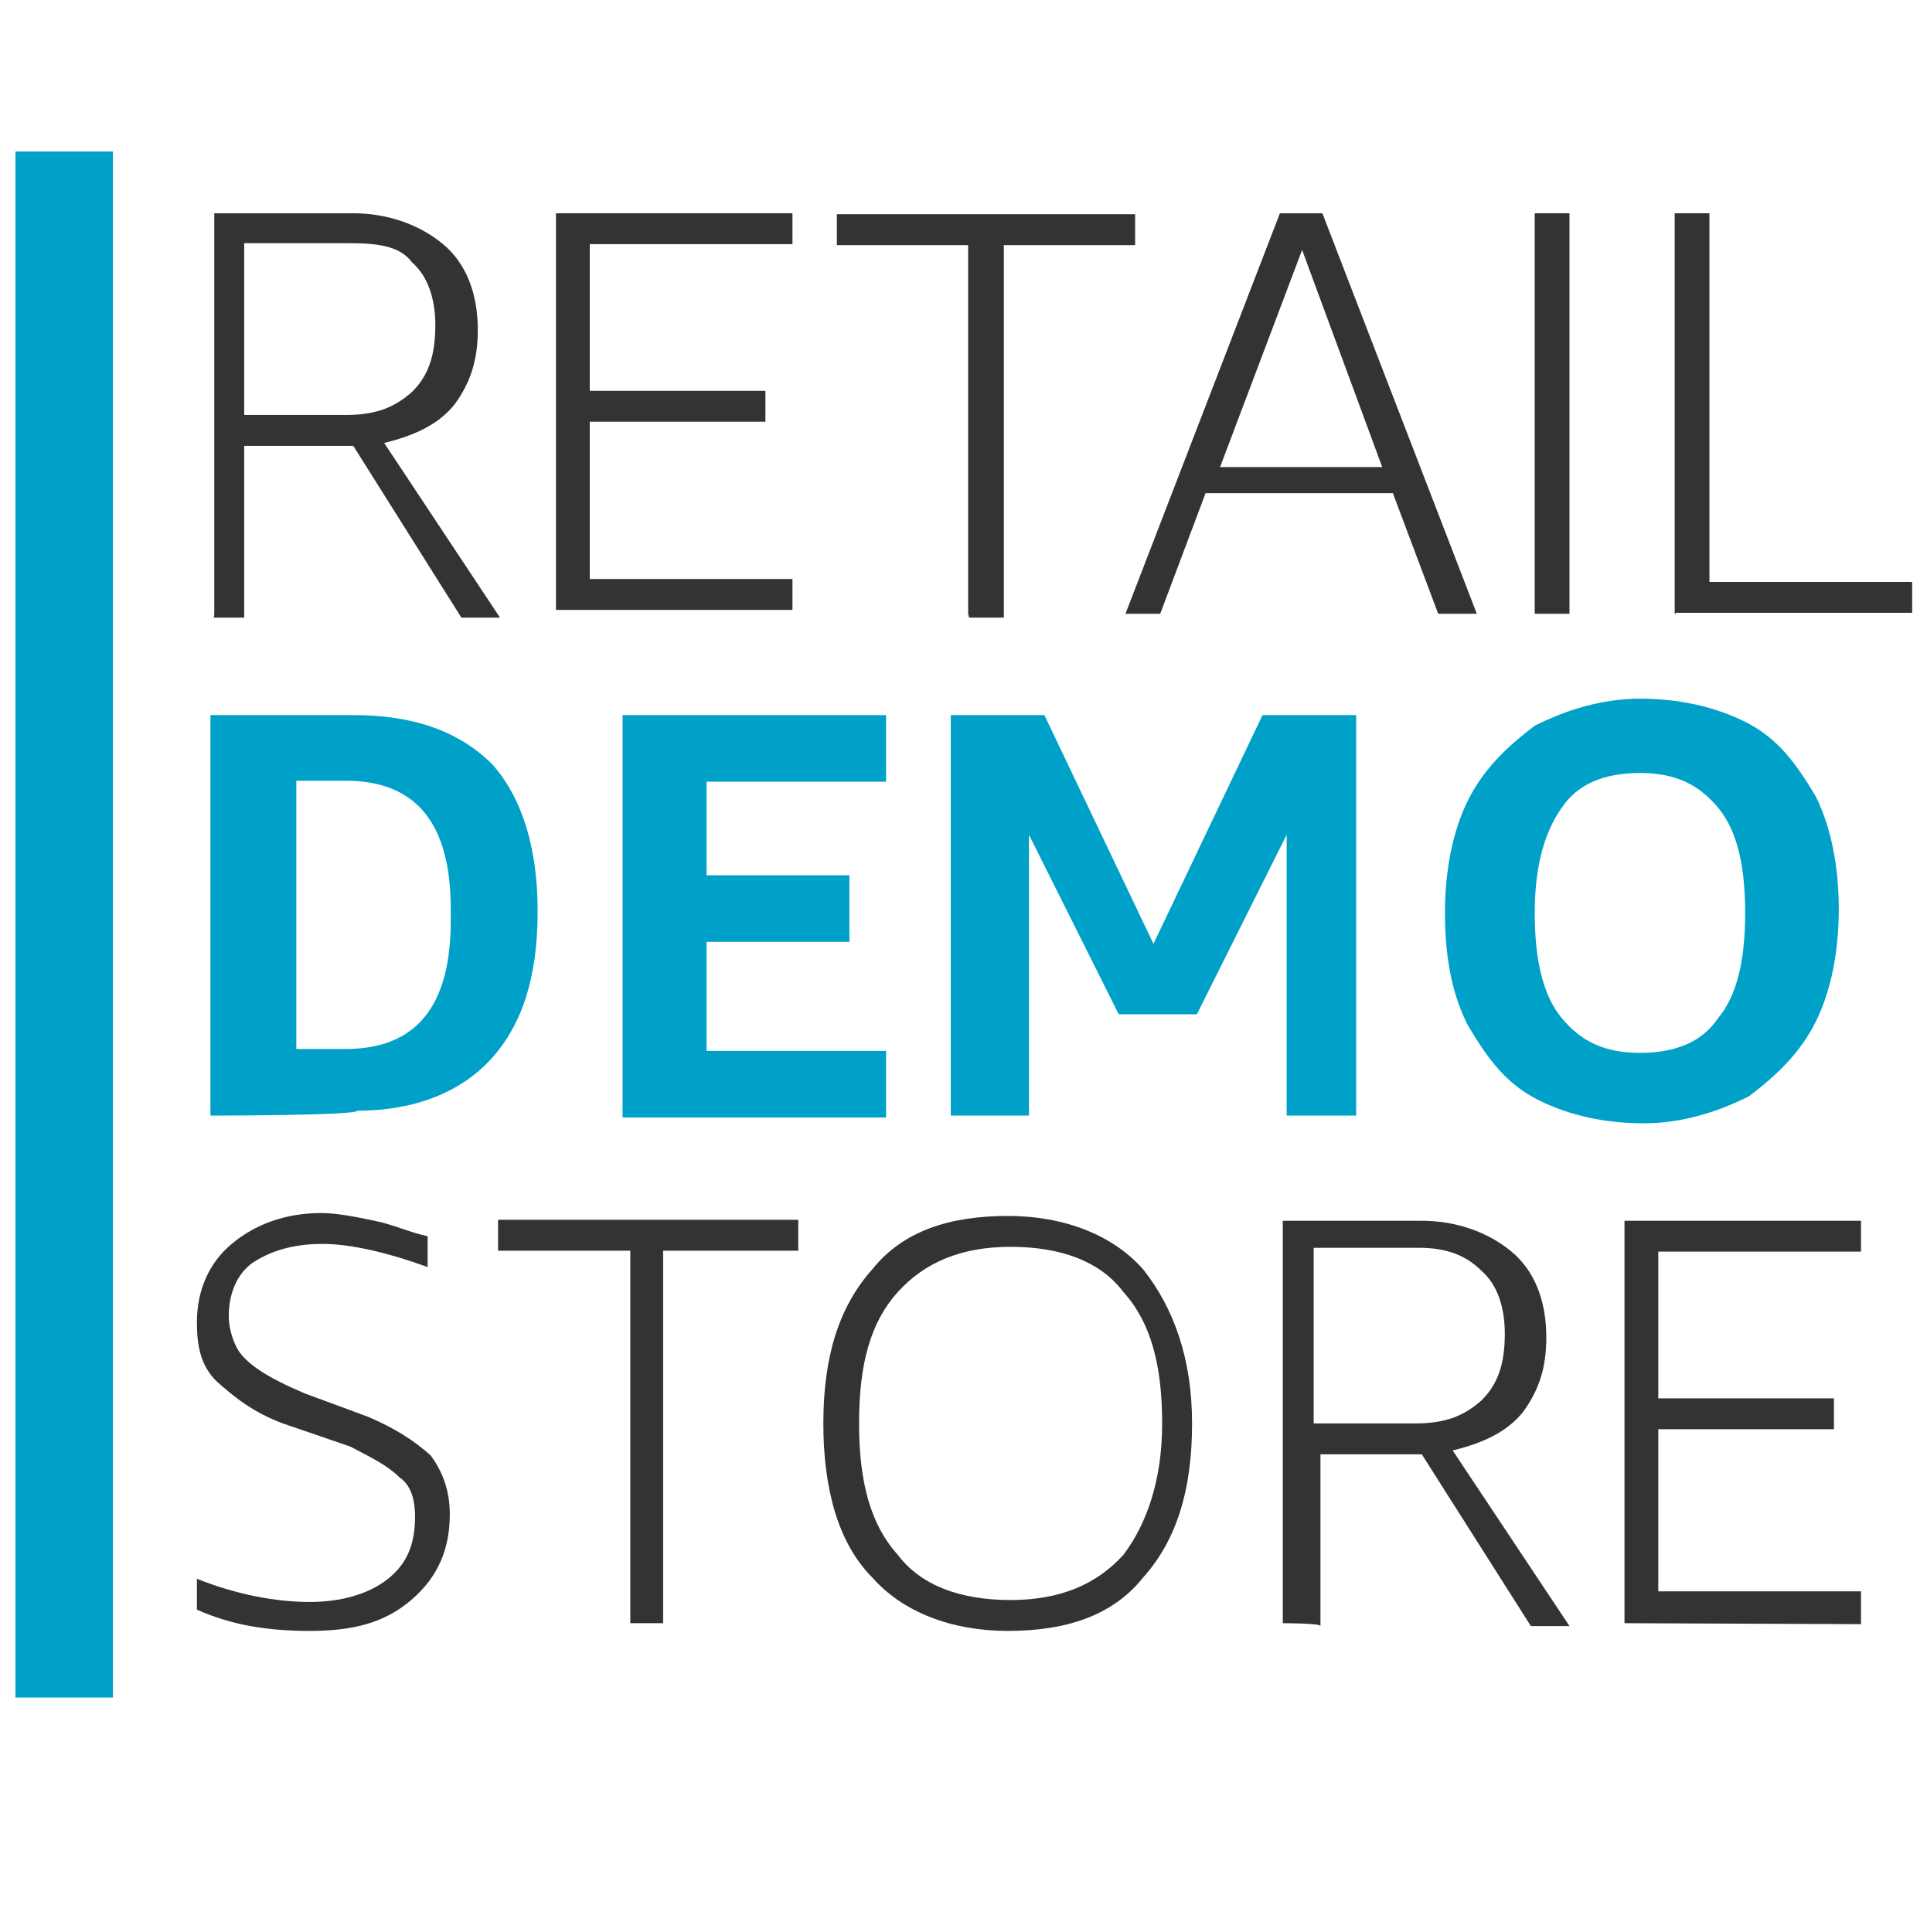
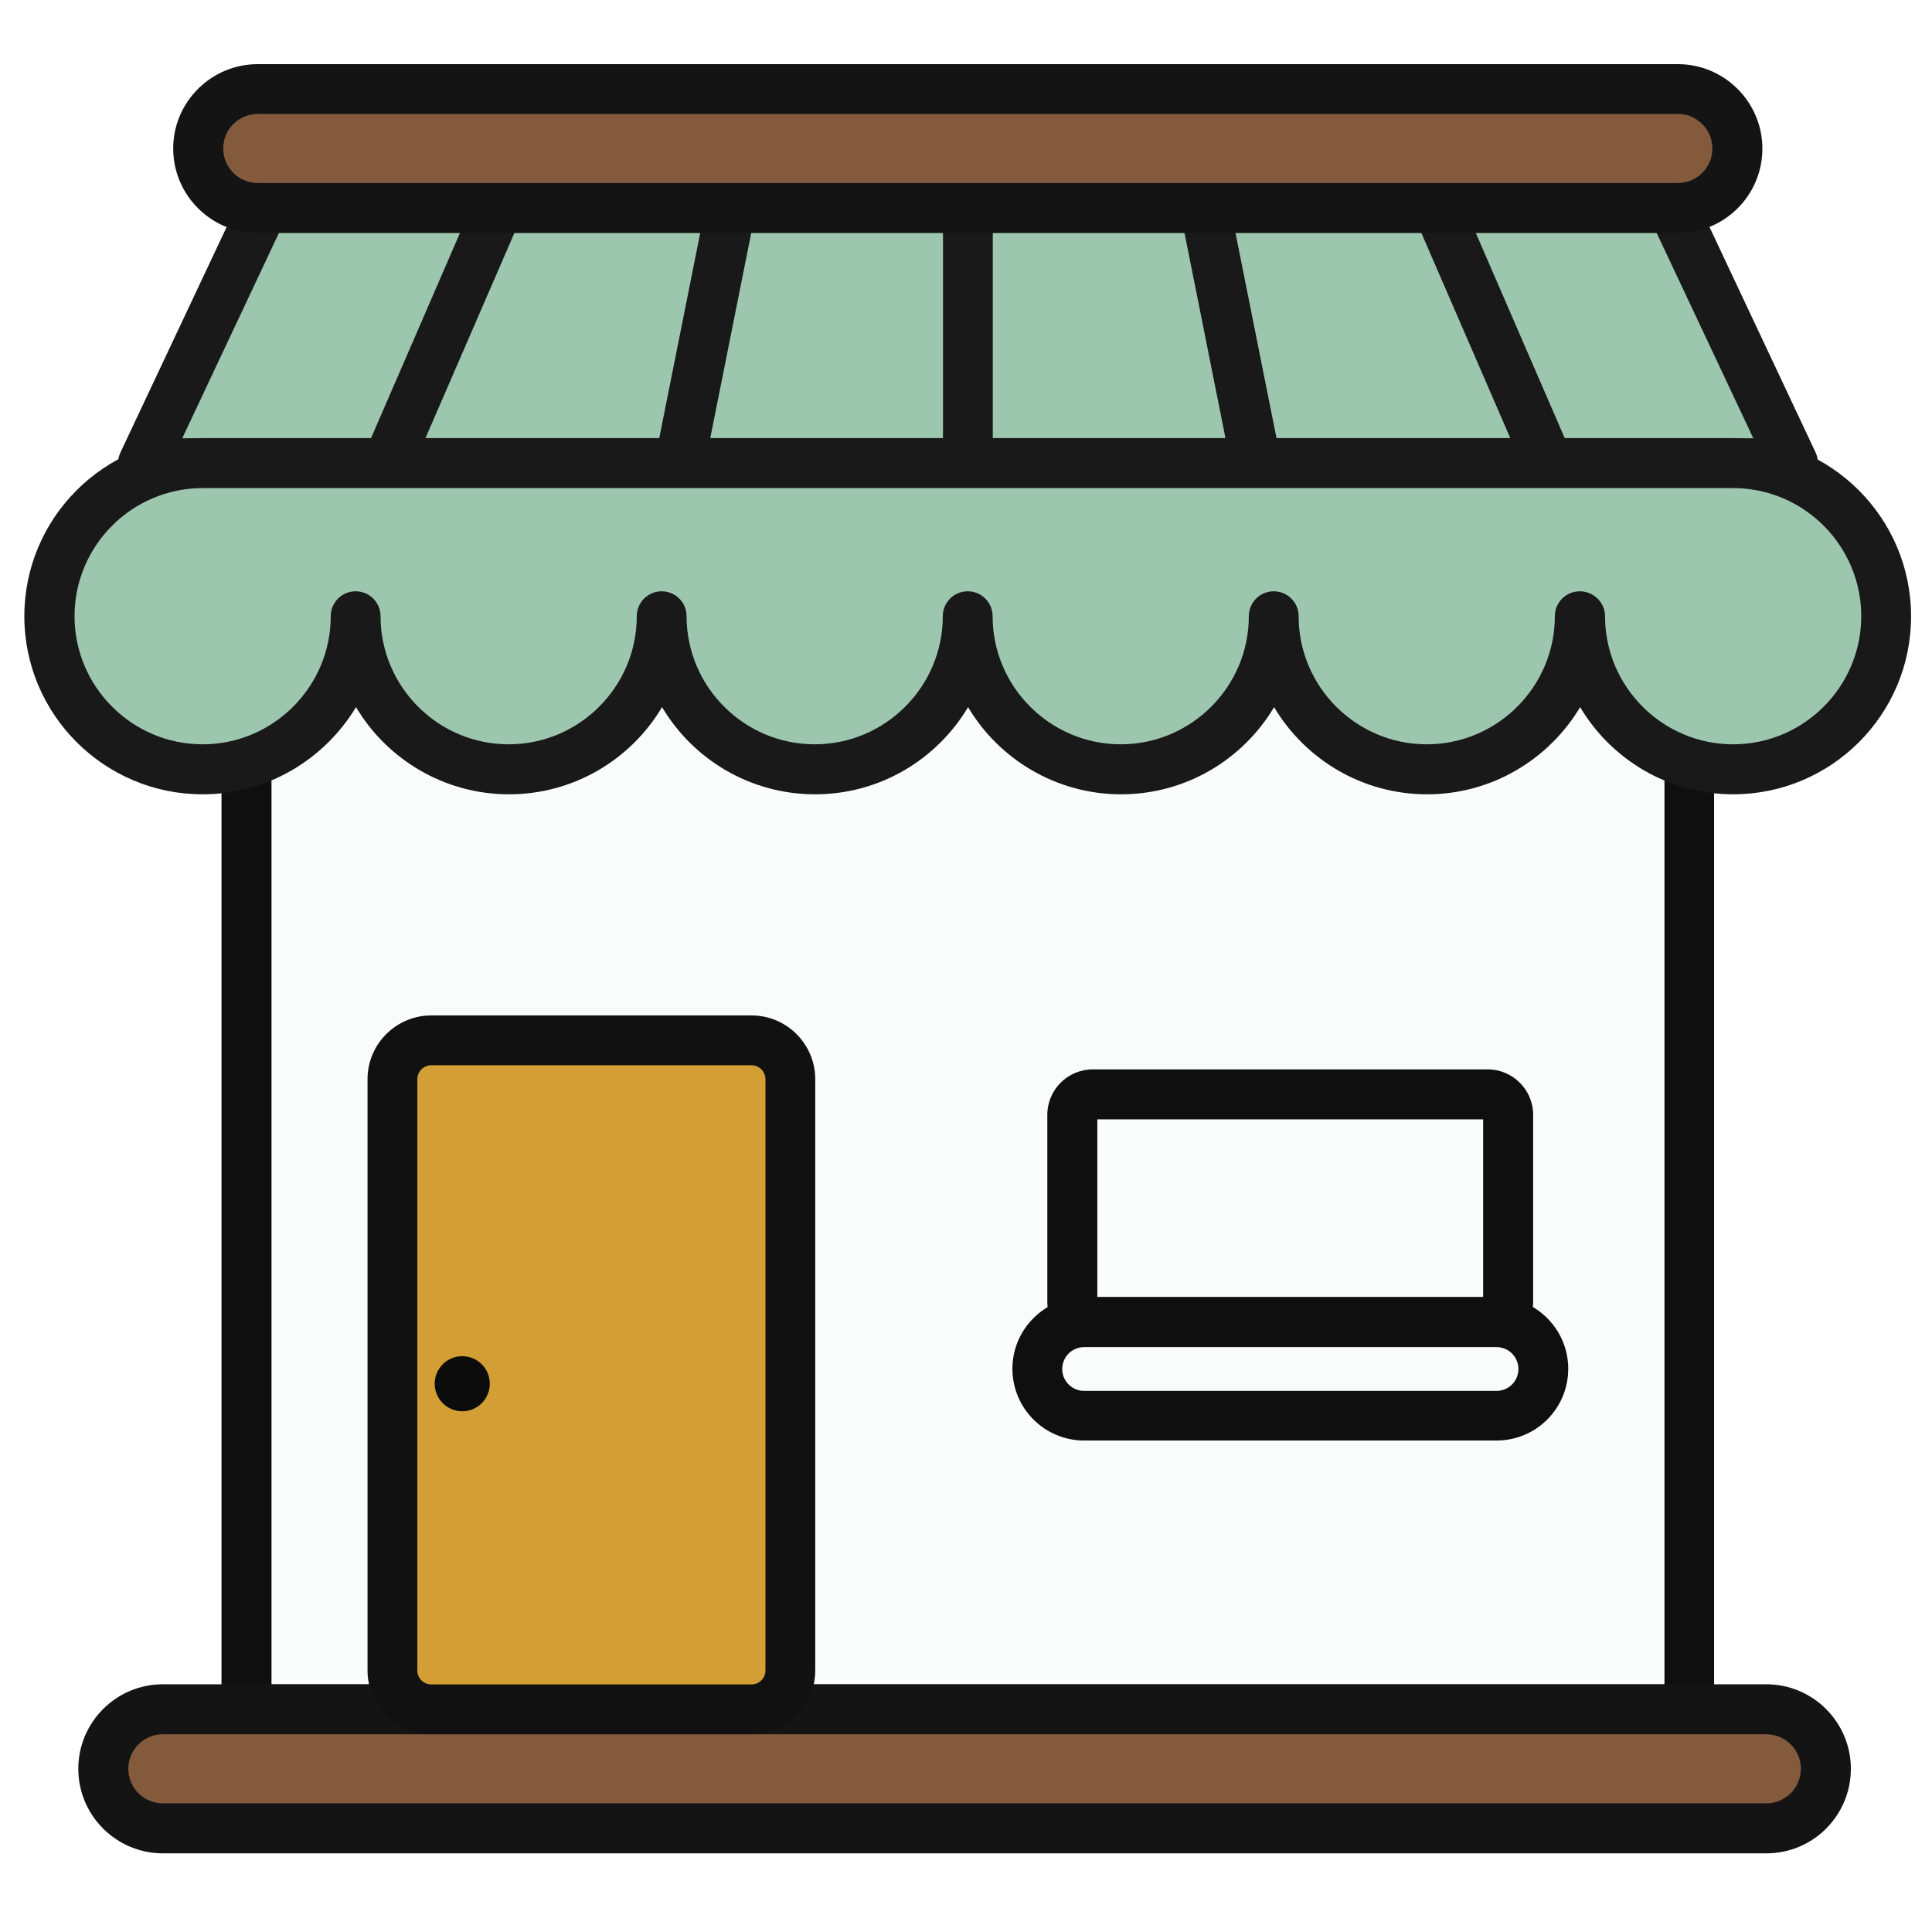
- <svg xmlns="http://www.w3.org/2000/svg" version="1.1" id="Layer_1" x="0px" y="0px" viewBox="0 0 199.6 200.2" style="enable-background:new 0 0 199.6 200.2;" xml:space="preserve">
-   <style type="text/css">
- 	.st0{fill:#00A1C9;}
- 	.st1{enable-background:new    ;}
- 	.st2{fill:#333333;}
- </style>
-   <rect x="1.6" y="15.7" class="st0" width="10.1" height="160.2" />
-   <g class="st1">
-     <path class="st2" d="M22.2,63.6V22.1h14.4c3.6,0,6.9,1.2,9.3,3.2c2.4,2,3.6,5.1,3.6,8.9c0,3.2-0.8,5.5-2.4,7.7c-1.6,2-4,3.2-7.3,4   l12,18.1h-4L36.6,46.2H25.3V64h-3.2C22.2,64,22.2,63.6,22.2,63.6z M25.3,43h10.5c3.2,0,5.1-0.8,6.9-2.4c1.6-1.6,2.4-3.6,2.4-6.9   c0-2.8-0.8-5.1-2.4-6.5c-1.2-1.6-3.2-2-6.5-2H25.3C25.3,25.2,25.3,43,25.3,43z" />
-     <path class="st2" d="M57.6,63.6V22.1h24.5v3.2h-21v15.2h18.2v3.2H61.1V60h21v3.2H57.6V63.6z" />
-     <path class="st2" d="M100.3,63.6V25.4H86.7v-3.2h30.9v3.2H104V64h-3.6L100.3,63.6L100.3,63.6z" />
-     <path class="st2" d="M149,63.6l-4.7-12.5h-19.4l-4.7,12.5h-3.6l16-41.5h4.4l16,41.5H149z M126.4,48.4h16.8l-8.3-22.5L126.4,48.4z" />
-     <path class="st2" d="M159,63.6V22.1h3.6v41.5H159z" />
-     <path class="st2" d="M173.5,63.6V22.1h3.6v38.2h21v3.2h-24.5v0.1H173.5z" />
-   </g>
-   <g class="st1">
-     <path class="st2" d="M29.3,147.5c-3.2-1.2-5.1-2.8-6.9-4.4c-1.6-1.6-2-3.6-2-6.1c0-3.2,1.2-6.1,3.6-8.1s5.5-3.2,9.3-3.2   c1.6,0,3.6,0.4,5.5,0.8c2,0.4,3.6,1.2,5.5,1.6v3.2c-4.4-1.6-8.1-2.4-10.9-2.4c-3.2,0-5.5,0.8-7.3,2c-1.6,1.2-2.4,3.2-2.4,5.5   c0,1.2,0.4,2.4,0.8,3.2s1.2,1.6,2.4,2.4c1.2,0.8,2.8,1.6,4.7,2.4l6.5,2.4c2.8,1.2,4.7,2.4,6.5,4c1.2,1.6,2,3.6,2,6.1   c0,3.6-1.2,6.5-4,8.9s-6.1,3.2-10.5,3.2s-8.1-0.6-11.7-2.2v-3.2c4,1.6,8.1,2.4,11.7,2.4c3.2,0,6.1-0.8,8.1-2.4   c2-1.6,2.8-3.6,2.8-6.5c0-1.6-0.4-3.2-1.6-4c-1.2-1.2-2.8-2-5.1-3.2L29.3,147.5z" />
-     <path class="st2" d="M65.3,168.2v-38.6H51.6v-3.2h31.1v3.2h-14v38.6C68.5,168.2,65.3,168.2,65.3,168.2z" />
-     <path class="st2" d="M85.3,147.5c0-6.9,1.6-12.1,5.1-16c3.2-4,8.1-5.5,14-5.5s10.9,2,14,5.5c3.2,4,5.1,9.3,5.1,16   c0,6.9-1.6,12.1-5.1,16c-3.2,4-8.1,5.5-14,5.5s-10.9-2-14-5.5C86.8,159.9,85.3,154.2,85.3,147.5z M89,147.5c0,6.1,1.2,10.5,4,13.6   c2.4,3.2,6.5,4.7,11.7,4.7c5.1,0,8.9-1.6,11.7-4.7c2.4-3.2,4-7.7,4-13.6c0-6.1-1.2-10.5-4-13.6c-2.4-3.2-6.5-4.7-11.7-4.7   c-5.1,0-8.9,1.6-11.7,4.7C90.2,137,89,141.3,89,147.5z" />
-     <path class="st2" d="M132.9,168.2v-41.7h14.4c3.6,0,6.9,1.2,9.3,3.2c2.4,2,3.6,5.1,3.6,8.9c0,3.2-0.8,5.5-2.4,7.7   c-1.6,2-4,3.2-7.3,4l12.1,18.2h-4l-11.3-17.8h-10.5v17.8C136.9,168.2,132.9,168.2,132.9,168.2z M136.1,147.5h10.5   c3.2,0,5.1-0.8,6.9-2.4c1.6-1.6,2.4-3.6,2.4-6.9c0-2.8-0.8-5.1-2.4-6.5c-1.6-1.6-3.6-2.4-6.5-2.4h-10.9V147.5z" />
-     <path class="st2" d="M168.3,168.2v-41.7h24.5v3.2h-21v15.2H190v3.2h-18.2v16.8h21v3.4L168.3,168.2L168.3,168.2z" />
-   </g>
-   <g class="st1">
-     <path class="st0" d="M21.8,115.6V74.1h14.8c6.1,0,10.9,1.6,14.4,5.1c3.2,3.6,4.7,8.9,4.7,15.2c0,6.9-1.6,11.7-4.7,15.2   c-3.2,3.6-8.1,5.5-14,5.5C37,115.6,21.8,115.6,21.8,115.6z M30.7,81v27.7h5.1c7.3,0,10.9-4.4,10.9-13.3v-1.2   c0-8.9-3.6-13.3-10.9-13.3h-5.1V81z" />
-     <path class="st0" d="M64.5,115.6V74.1h27.3V81H73.2v9.7H88v6.9H73.2v11.3h18.6v6.9H64.5V115.6z" />
-     <path class="st0" d="M133.3,115.6V86.5l-9.3,18.6h-8.1l-9.3-18.6v29.1h-8.1V74.1h9.7l11.3,23.7l11.3-23.7h9.7v41.5   C140.4,115.6,133.3,115.6,133.3,115.6z" />
-     <path class="st0" d="M149.7,94.6c0-4.4,0.8-8.5,2.4-11.7c1.6-3.2,4-5.5,6.9-7.7c3.2-1.6,6.9-2.8,10.9-2.8s7.7,0.8,10.9,2.4   s5.1,4,7.3,7.7c1.6,3.2,2.4,7.3,2.4,11.7c0,4.4-0.8,8.5-2.4,11.7c-1.6,3.2-4,5.5-6.9,7.7c-3.2,1.6-6.9,2.8-10.9,2.8   s-7.7-0.8-10.9-2.4s-5.1-4-7.3-7.7C150.5,103.2,149.7,99.4,149.7,94.6z M159,94.6c0,4.7,0.8,8.5,2.8,10.9s4.4,3.6,8.1,3.6   c3.8,0,6.5-1.2,8.1-3.6c2-2.4,2.8-6.1,2.8-10.9s-0.8-8.5-2.8-10.9s-4.4-3.6-8.1-3.6c-3.8,0-6.5,1.2-8.1,3.6   C159.8,86.5,159,90.3,159,94.6z" />
-   </g>
+ <svg xmlns="http://www.w3.org/2000/svg" width="800px" height="800px" viewBox="0 0 1024 1024" class="icon" version="1.1">
+   <path d="M130.6 320.6h764.7V906H130.6z" fill="#FAFCFB" />
+   <path d="M895.4 919.2H130.6c-7.3 0-13.2-5.9-13.2-13.2V320.6c0-7.3 5.9-13.2 13.2-13.2h764.7c7.3 0 13.2 5.9 13.2 13.2V906c0.1 7.3-5.8 13.2-13.1 13.2z m-751.5-26.4h738.3V333.9H143.9v558.9z" fill="#0F0F0F" />
+   <path d="M936.8 969.1h-851c-17.1 0-31-14-31-31V937c0-17.1 14-31 31-31h851c17.1 0 31 14 31 31v1.1c0 17-13.9 31-31 31z" fill="#845A3D" />
+   <path d="M936.3 982.3h-850c-24.7 0-44.8-20.1-44.8-44.8 0-24.7 20.1-44.8 44.8-44.8h849.9c24.7 0 44.8 20.1 44.8 44.8 0 24.7-20 44.8-44.7 44.8z m-850-63.1c-10.1 0-18.3 8.2-18.3 18.3 0 10.1 8.2 18.3 18.3 18.3h849.9c10.1 0 18.3-8.2 18.3-18.3 0-10.1-8.2-18.3-18.3-18.3H86.3z" fill="#141414" />
+   <path d="M950.2 245.5H75.8l72.1-153.2h730.2z" fill="#9DC6AF" />
+   <path d="M950.2 258.7H75.8c-4.5 0-8.7-2.3-11.2-6.1-2.4-3.8-2.7-8.6-0.8-12.7L136 86.6c2.2-4.6 6.8-7.6 12-7.6h730.2c5.1 0 9.8 3 12 7.6l72.1 153.2c1.9 4.1 1.6 8.9-0.8 12.7-2.6 3.9-6.8 6.2-11.3 6.2zM96.6 232.3h832.7l-59.7-126.8H156.3L96.6 232.3z" fill="#191919" />
+   <path d="M264 110.3l-58.6 135.2" fill="#9DC6AF" />
+   <path d="M205.4 258.7c-1.8 0-3.5-0.4-5.3-1.1-6.7-2.9-9.8-10.7-6.9-17.4L251.8 105c2.9-6.7 10.7-9.8 17.4-6.9 6.7 2.9 9.8 10.7 6.9 17.4l-58.6 135.2c-2.1 5.1-7 8-12.1 8z" fill="#191919" />
+   <path d="M762 110.3l58.6 135.2" fill="#9DC6AF" />
+   <path d="M820.6 258.7c-5.1 0-10-3-12.1-8l-58.6-135.2c-2.9-6.7 0.2-14.5 6.9-17.4 6.7-2.9 14.5 0.2 17.4 6.9l58.6 135.2c2.9 6.7-0.2 14.5-6.9 17.4-1.7 0.8-3.5 1.1-5.3 1.1z" fill="#191919" />
+   <path d="M387.4 110.3l-27.1 135.2" fill="#9DC6AF" />
+   <path d="M360.3 258.7c-0.9 0-1.7-0.1-2.6-0.3-7.2-1.4-11.8-8.4-10.4-15.6l27-135.2c1.4-7.2 8.4-11.8 15.6-10.4 7.2 1.4 11.8 8.4 10.4 15.6l-27 135.2c-1.3 6.4-6.8 10.7-13 10.7z" fill="#191919" />
+   <path d="M638.6 110.3l27.1 135.2" fill="#9DC6AF" />
+   <path d="M665.7 258.7c-6.2 0-11.7-4.3-13-10.6l-27-135.2c-1.4-7.2 3.2-14.1 10.4-15.6 7.2-1.4 14.1 3.2 15.6 10.4l27 135.2c1.4 7.2-3.2 14.1-10.4 15.6-0.9 0.1-1.8 0.2-2.6 0.2z" fill="#191919" />
+   <path d="M513 110.3v135.2" fill="#9DC6AF" />
+   <path d="M513 258.7c-7.3 0-13.2-5.9-13.2-13.2V110.3c0-7.3 5.9-13.2 13.2-13.2s13.2 5.9 13.2 13.2v135.2c0 7.3-5.9 13.2-13.2 13.2z" fill="#191919" />
+   <path d="M918.6 245.5c44.8 0 81.1 36.3 81.1 81.1s-36.3 81.1-81.1 81.1-81.1-36.3-81.1-81.1c0 44.8-36.3 81.1-81.1 81.1s-81.1-36.3-81.1-81.1c0 44.8-36.3 81.1-81.1 81.1S513 371.4 513 326.6c0 44.8-36.3 81.1-81.1 81.1s-81.1-36.3-81.1-81.1c0 44.8-36.3 81.1-81.1 81.1s-81.1-36.3-81.1-81.1c0 44.8-36.3 81.1-81.1 81.1s-81.1-36.3-81.1-81.1 36.3-81.1 81.1-81.1h809" fill="#9DC6AF" />
+   <path d="M918.6 421c-34.5 0-64.7-18.6-81.1-46.2-16.5 27.6-46.7 46.2-81.1 46.2-34.5 0-64.7-18.6-81.1-46.2-16.5 27.7-46.7 46.2-81.1 46.2s-64.7-18.6-81.1-46.2C496.6 402.5 466.4 421 432 421c-34.5 0-64.7-18.6-81.1-46.2-16.5 27.7-46.7 46.2-81.1 46.2s-64.7-18.6-81.1-46.2C172 402.4 141.8 421 107.3 421c-52 0-94.4-42.3-94.4-94.4 0-52 42.3-94.4 94.4-94.4h811.2c52 0 94.4 42.3 94.4 94.4 0.1 52.1-42.2 94.4-94.3 94.4z m-67.9-94.4c0 37.4 30.5 67.9 67.9 67.9s67.9-30.5 67.9-67.9c0-37.4-30.5-67.9-67.9-67.9H107.4c-37.4 0-67.9 30.5-67.9 67.9 0 37.4 30.5 67.9 67.9 67.9 37.4 0 67.9-30.5 67.9-67.9 0-7.3 5.9-13.2 13.2-13.2 7.3 0 13.2 5.9 13.2 13.2 0 37.4 30.5 67.9 67.9 67.9 37.4 0 67.9-30.5 67.9-67.9 0-7.3 5.9-13.2 13.2-13.2 7.3 0 13.2 5.9 13.2 13.2 0 37.4 30.5 67.9 67.9 67.9 37.4 0 67.9-30.5 67.9-67.9 0-7.3 5.9-13.2 13.2-13.2s13.2 5.9 13.2 13.2c0 37.4 30.5 67.9 67.9 67.9s67.9-30.5 67.9-67.9c0-7.3 5.9-13.2 13.2-13.2s13.2 5.9 13.2 13.2c0 37.4 30.5 67.9 67.9 67.9 37.4 0 67.9-30.5 67.9-67.9 0-7.3 5.9-13.2 13.2-13.2s13.4 5.9 13.4 13.2z" fill="#191919" />
+   <path d="M398.7 906H228.3c-11.2 0-20.3-9.1-20.3-20.3V571.6c0-11.2 9.1-20.3 20.3-20.3h170.4c11.2 0 20.3 9.1 20.3 20.3v314.1c-0.1 11.2-9.2 20.3-20.3 20.3z" fill="#D39E33" />
+   <path d="M398.3 919.2H228.6c-18.7 0-33.8-15.2-33.8-33.8V572c0-18.7 15.2-33.8 33.8-33.8h169.7c18.7 0 33.8 15.2 33.8 33.8v313.4c0 18.6-15.1 33.8-33.8 33.8zM228.6 564.6c-4.1 0-7.4 3.3-7.4 7.4v313.4c0 4.1 3.3 7.4 7.4 7.4h169.7c4.1 0 7.4-3.3 7.4-7.4V572c0-4.1-3.3-7.4-7.4-7.4H228.6z" fill="#111111" />
+   <path d="M245 733.4m-14.6 0a14.6 14.6 0 1 0 29.2 0 14.6 14.6 0 1 0-29.2 0Z" fill="#0C0C0C" />
+   <path d="M788.7 700.7H579.1c-5.9 0-10.7-4.8-10.7-10.7v-99.3c0-5.9 4.8-10.7 10.7-10.7h209.7c5.9 0 10.7 4.8 10.7 10.7V690c-0.1 6-4.9 10.7-10.8 10.7z" fill="#FAFCFB" />
+   <path d="M788.6 714H579.2c-13.3 0-24.1-10.8-24.1-24.1v-99c0-13.3 10.8-24.1 24.1-24.1h209.3c13.3 0 24.1 10.8 24.1 24.1v99c0 13.3-10.8 24.1-24 24.1z m-207-26.5h204.5v-94.2H581.6v94.2z" fill="#0F0F0F" />
+   <path d="M793.6 750.3H574.2c-13.5 0-24.4-10.9-24.4-24.4v-0.8c0-13.5 10.9-24.4 24.4-24.4h219.4c13.5 0 24.4 10.9 24.4 24.4v0.8c0 13.5-10.9 24.4-24.4 24.4z" fill="#FAFCFB" />
+   <path d="M793.2 763.5H574.6c-21 0-38-17.1-38-38 0-21 17.1-38 38-38h218.6c21 0 38 17.1 38 38 0 21-17 38-38 38zM574.6 714c-6.4 0-11.6 5.2-11.6 11.6 0 6.4 5.2 11.6 11.6 11.6h218.6c6.4 0 11.6-5.2 11.6-11.6 0-6.4-5.2-11.6-11.6-11.6H574.6z" fill="#0F0F0F" />
+   <path d="M889.9 110.3H136.1c-17.1 0-31-14-31-31v-1.1c0-17.1 14-31 31-31h753.8c17.1 0 31 14 31 31v1.1c0 17-14 31-31 31z" fill="#845A3D" />
+   <path d="M889.4 123.5H136.6c-24.7 0-44.8-20.1-44.8-44.8S112 34 136.6 34h752.7c24.7 0 44.8 20.1 44.8 44.8s-20.1 44.7-44.7 44.7zM136.6 60.4c-10.1 0-18.3 8.2-18.3 18.3S126.5 97 136.6 97h752.7c10.1 0 18.3-8.2 18.3-18.3s-8.2-18.3-18.3-18.3H136.6z" fill="#141414" />
</svg>
